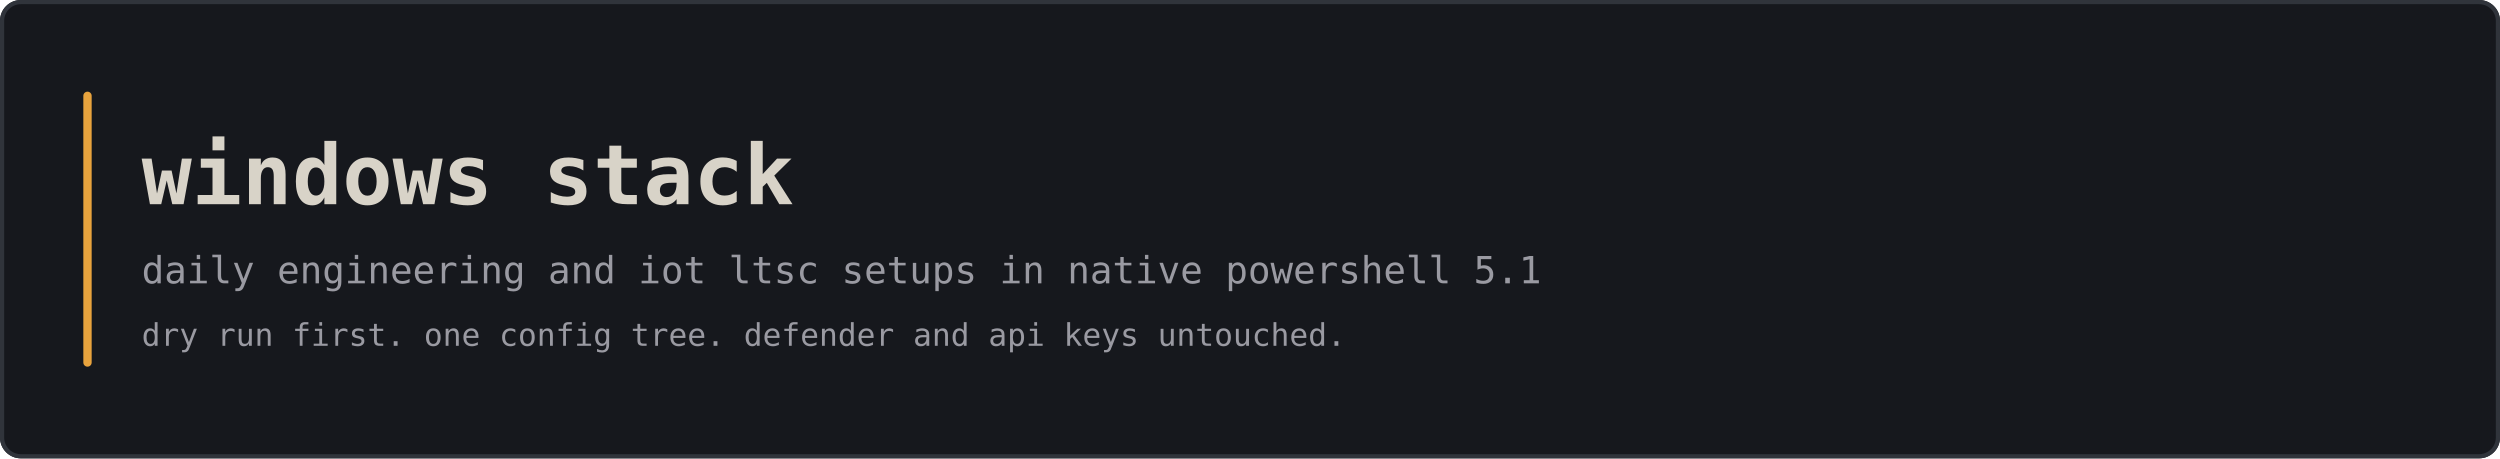
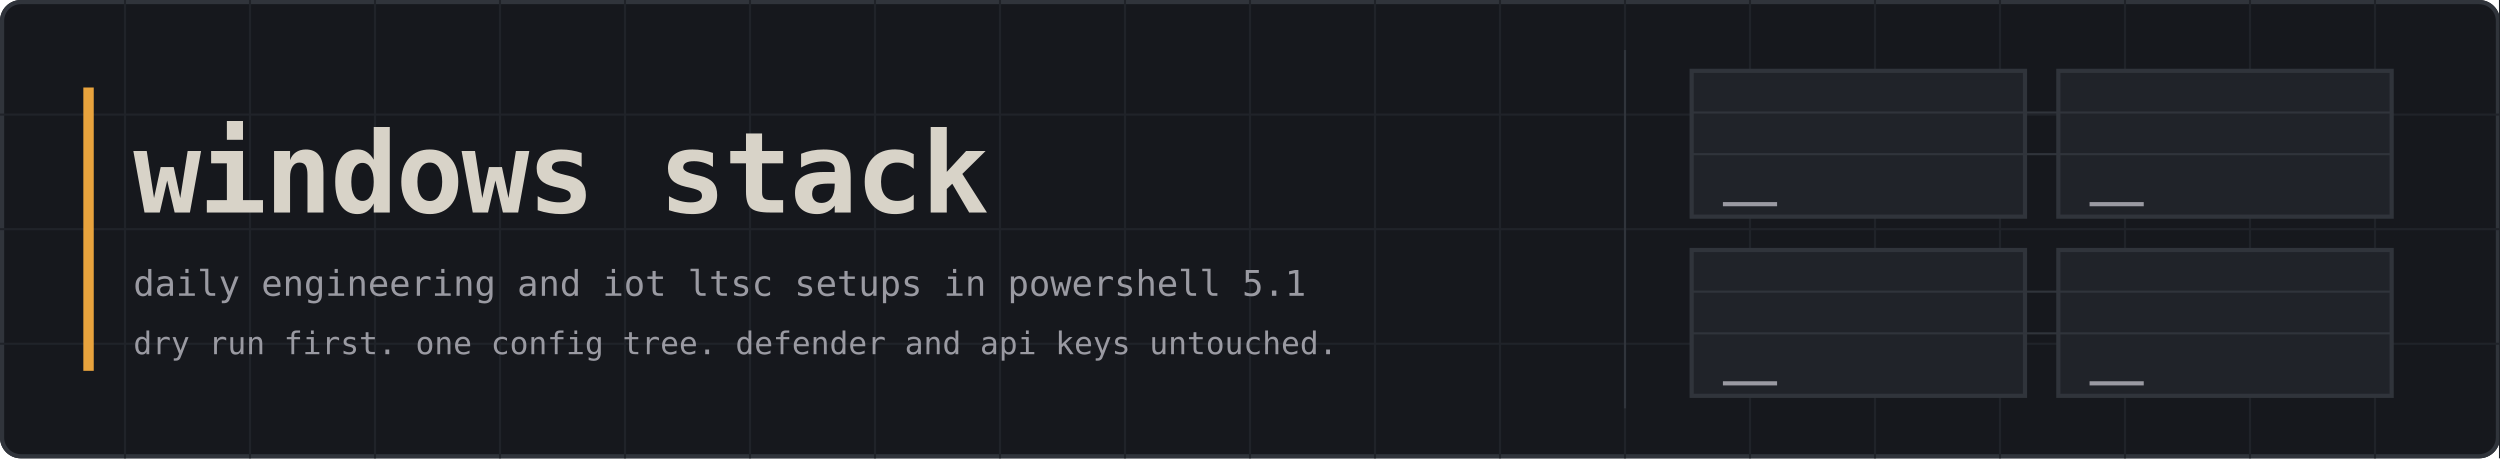
- <svg xmlns="http://www.w3.org/2000/svg" width="1200" height="220" viewBox="0 0 1200 220" role="img" aria-label="win11-engineering-stack in graphite and amber">
+ <svg xmlns="http://www.w3.org/2000/svg" width="1200" height="220" viewBox="0 0 1200 220" role="img" aria-label="windows stack in graphite and amber">
  <rect width="1200" height="220" rx="10" fill="#16181D" />
  <rect x="1" y="1" width="1198" height="218" rx="9" fill="none" stroke="#30343B" stroke-width="2" />
-   <rect x="40" y="44" width="4" height="132" rx="2" fill="#E8A33D" />
-   <text x="68" y="98" font-family="ui-monospace,SFMono-Regular,Menlo,Consolas,monospace" font-size="40" font-weight="700" fill="#D8D3C8">windows stack</text>
-   <text x="68" y="136" font-family="ui-monospace,SFMono-Regular,Menlo,Consolas,monospace" font-size="18" fill="#9A9AA2">daily engineering and iot ltsc setups in native powershell 5.1</text>
-   <text x="68" y="166" font-family="ui-monospace,SFMono-Regular,Menlo,Consolas,monospace" font-size="15" fill="#9A9AA2">dry run first. one config tree. defender and api keys untouched.</text>
+   <g stroke="#202329" stroke-width="1">
+     <path d="M60 0V220" />
+     <path d="M120 0V220" />
+     <path d="M180 0V220" />
+     <path d="M240 0V220" />
+     <path d="M300 0V220" />
+     <path d="M360 0V220" />
+     <path d="M420 0V220" />
+     <path d="M480 0V220" />
+     <path d="M540 0V220" />
+     <path d="M600 0V220" />
+     <path d="M660 0V220" />
+     <path d="M720 0V220" />
+     <path d="M780 0V220" />
+     <path d="M840 0V220" />
+     <path d="M900 0V220" />
+     <path d="M960 0V220" />
+     <path d="M1020 0V220" />
+     <path d="M1080 0V220" />
+     <path d="M1140 0V220" />
+     <path d="M1200 0V220" />
+     <path d="M0 55H1200" />
+     <path d="M0 110H1200" />
+     <path d="M0 165H1200" />
+   </g>
+   <path d="M780 24V196" stroke="#30343B" stroke-width="1" />
+   <g stroke-linecap="square" stroke-linejoin="miter">
+     <g fill="#202329" stroke="#30343B" stroke-width="2">
+       <rect x="812" y="34" width="160" height="70" />
+       <rect x="988" y="34" width="160" height="70" />
+       <rect x="812" y="120" width="160" height="70" />
+       <rect x="988" y="120" width="160" height="70" />
+     </g>
+     <g stroke="#30343B" stroke-width="1">
+       <path d="M812 54H1148M812 74H1148M812 140H1148M812 160H1148" />
+     </g>
+     <path d="M828 98H852M1004 98H1028M828 184H852M1004 184H1028" stroke="#9A9AA2" stroke-width="2" />
+   </g>
+   <rect x="40" y="42" width="5" height="136" fill="#E8A33D" />
+   <text x="64" y="102" font-family="ui-monospace,SFMono-Regular,Menlo,Consolas,monospace" font-size="54" font-weight="700" letter-spacing="-1" fill="#D8D3C8">windows stack</text>
+   <text x="64" y="142" font-family="ui-monospace,SFMono-Regular,Menlo,Consolas,monospace" font-size="17" fill="#9A9AA2">daily engineering and iot ltsc setups in powershell 5.1</text>
+   <text x="64" y="170" font-family="ui-monospace,SFMono-Regular,Menlo,Consolas,monospace" font-size="15" fill="#9A9AA2">dry run first. one config tree. defender and api keys untouched.</text>
</svg>
